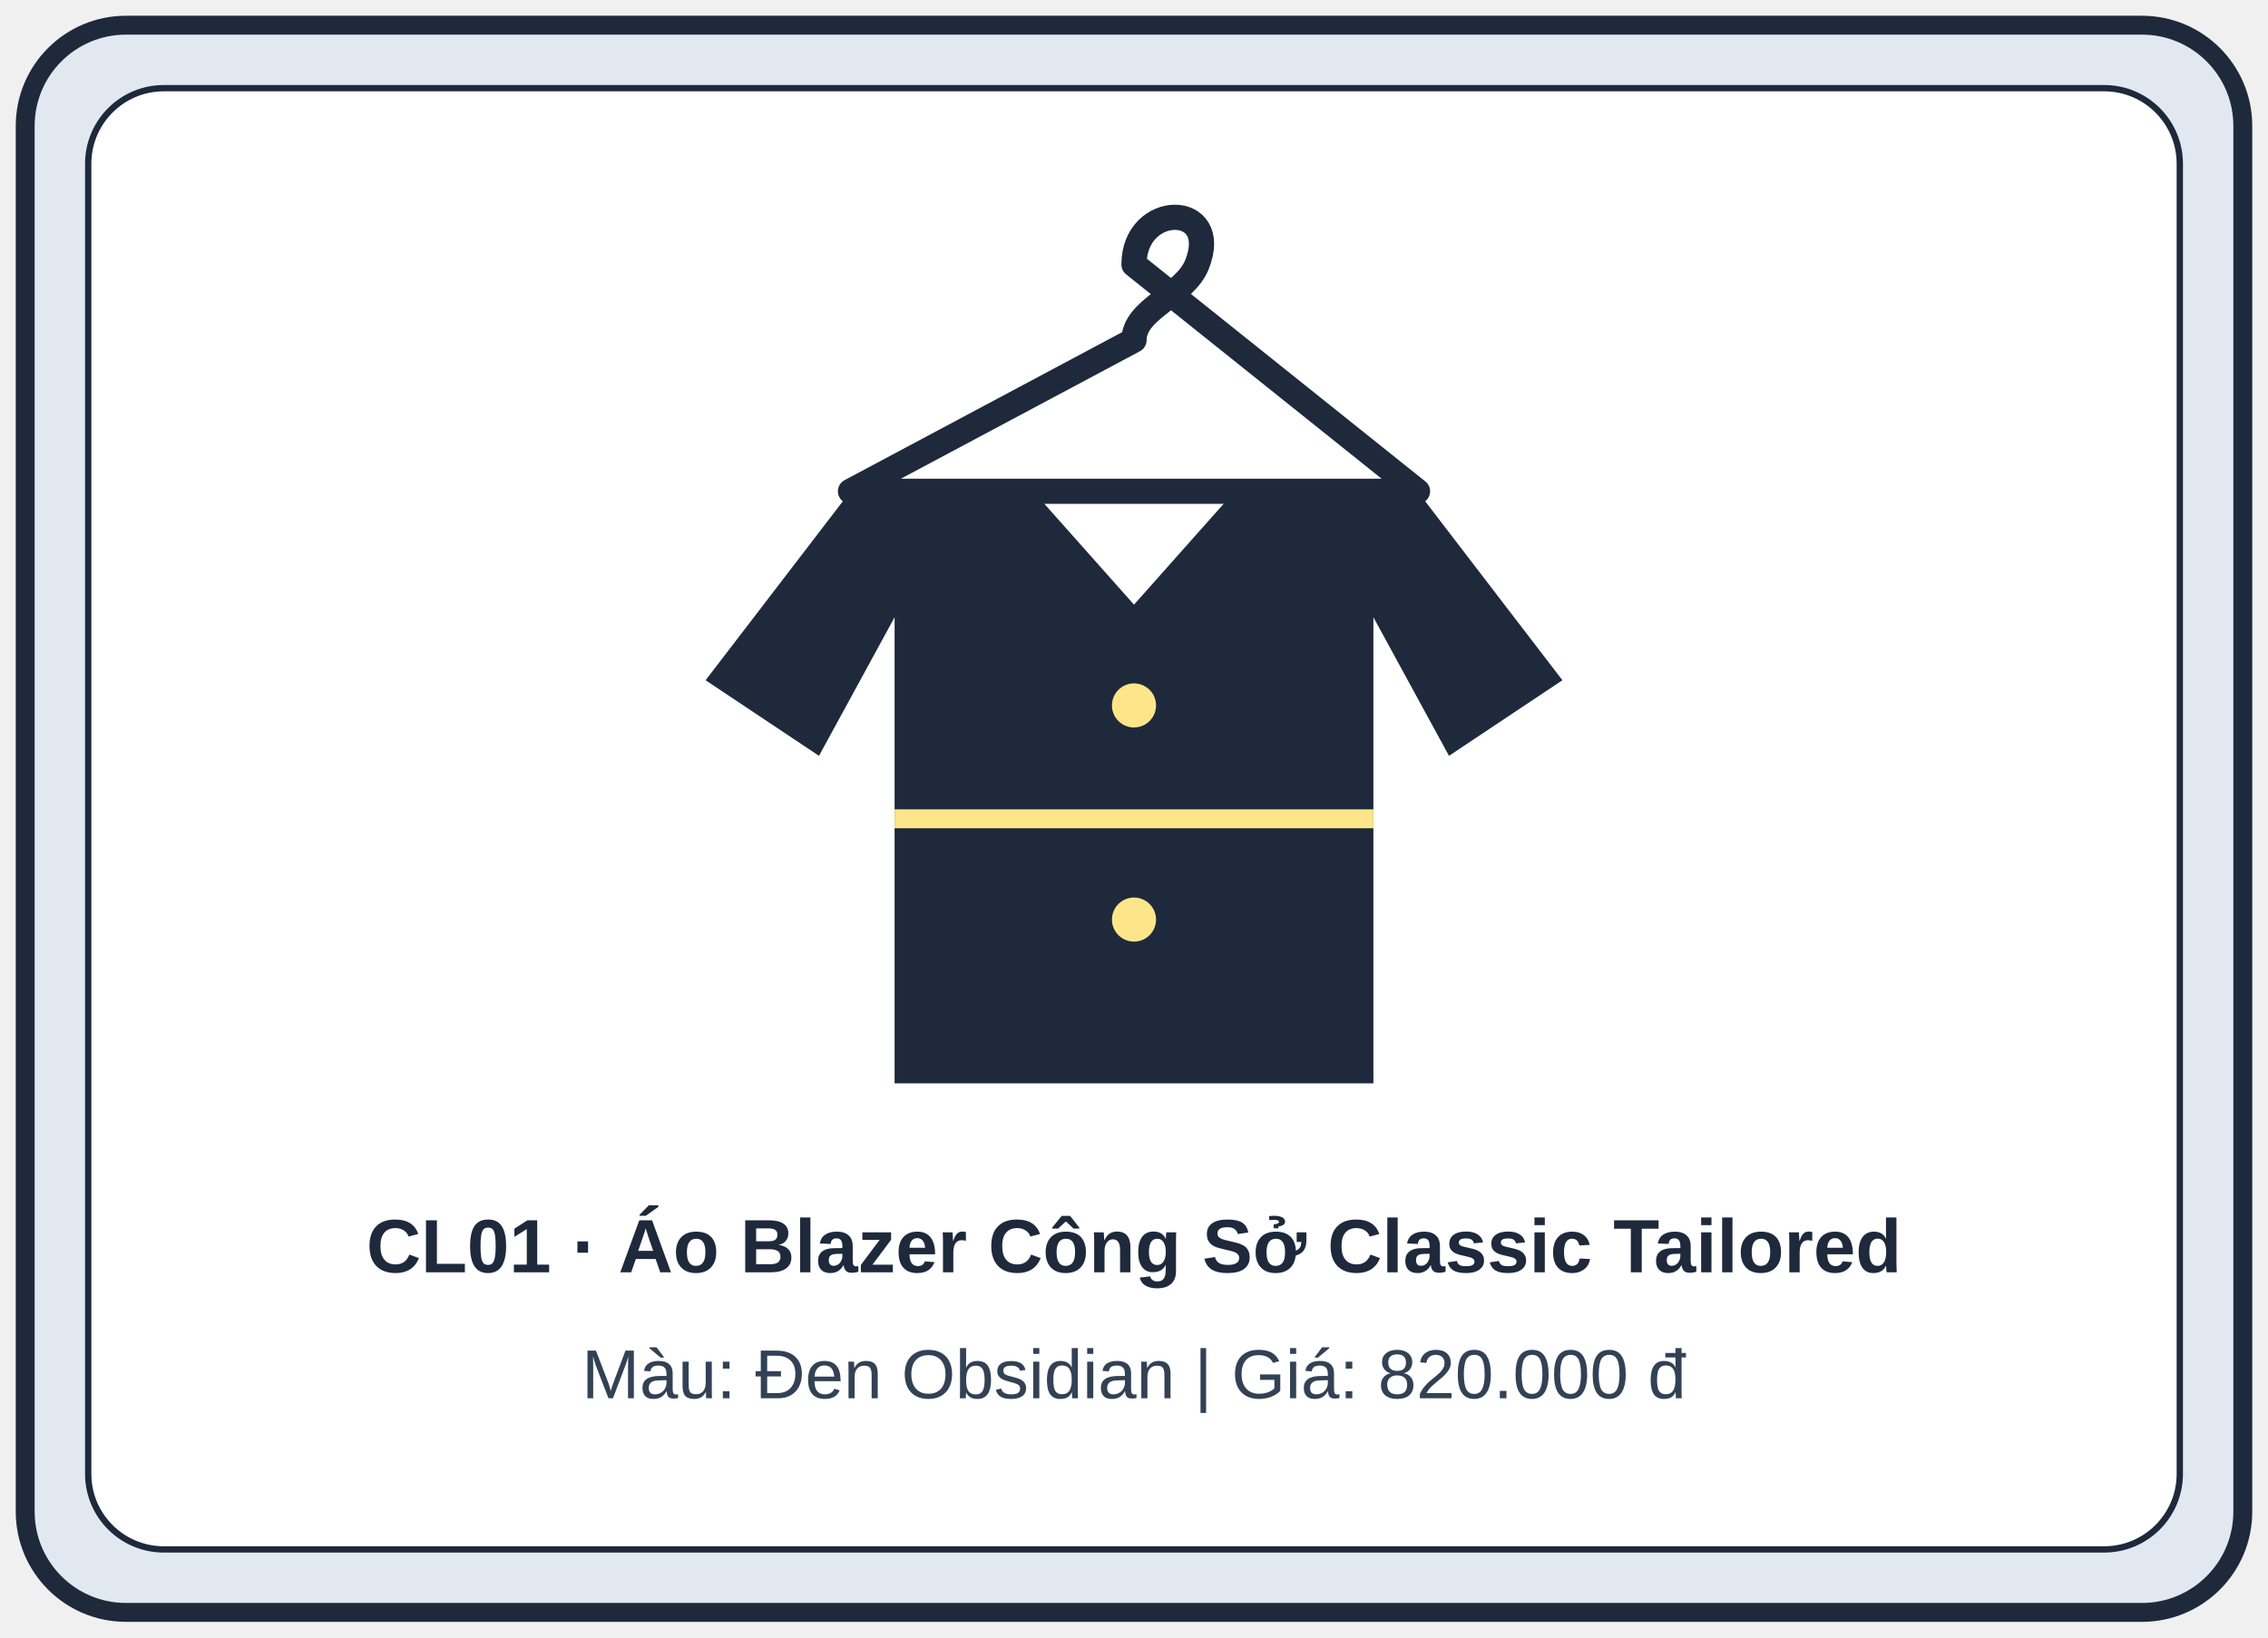
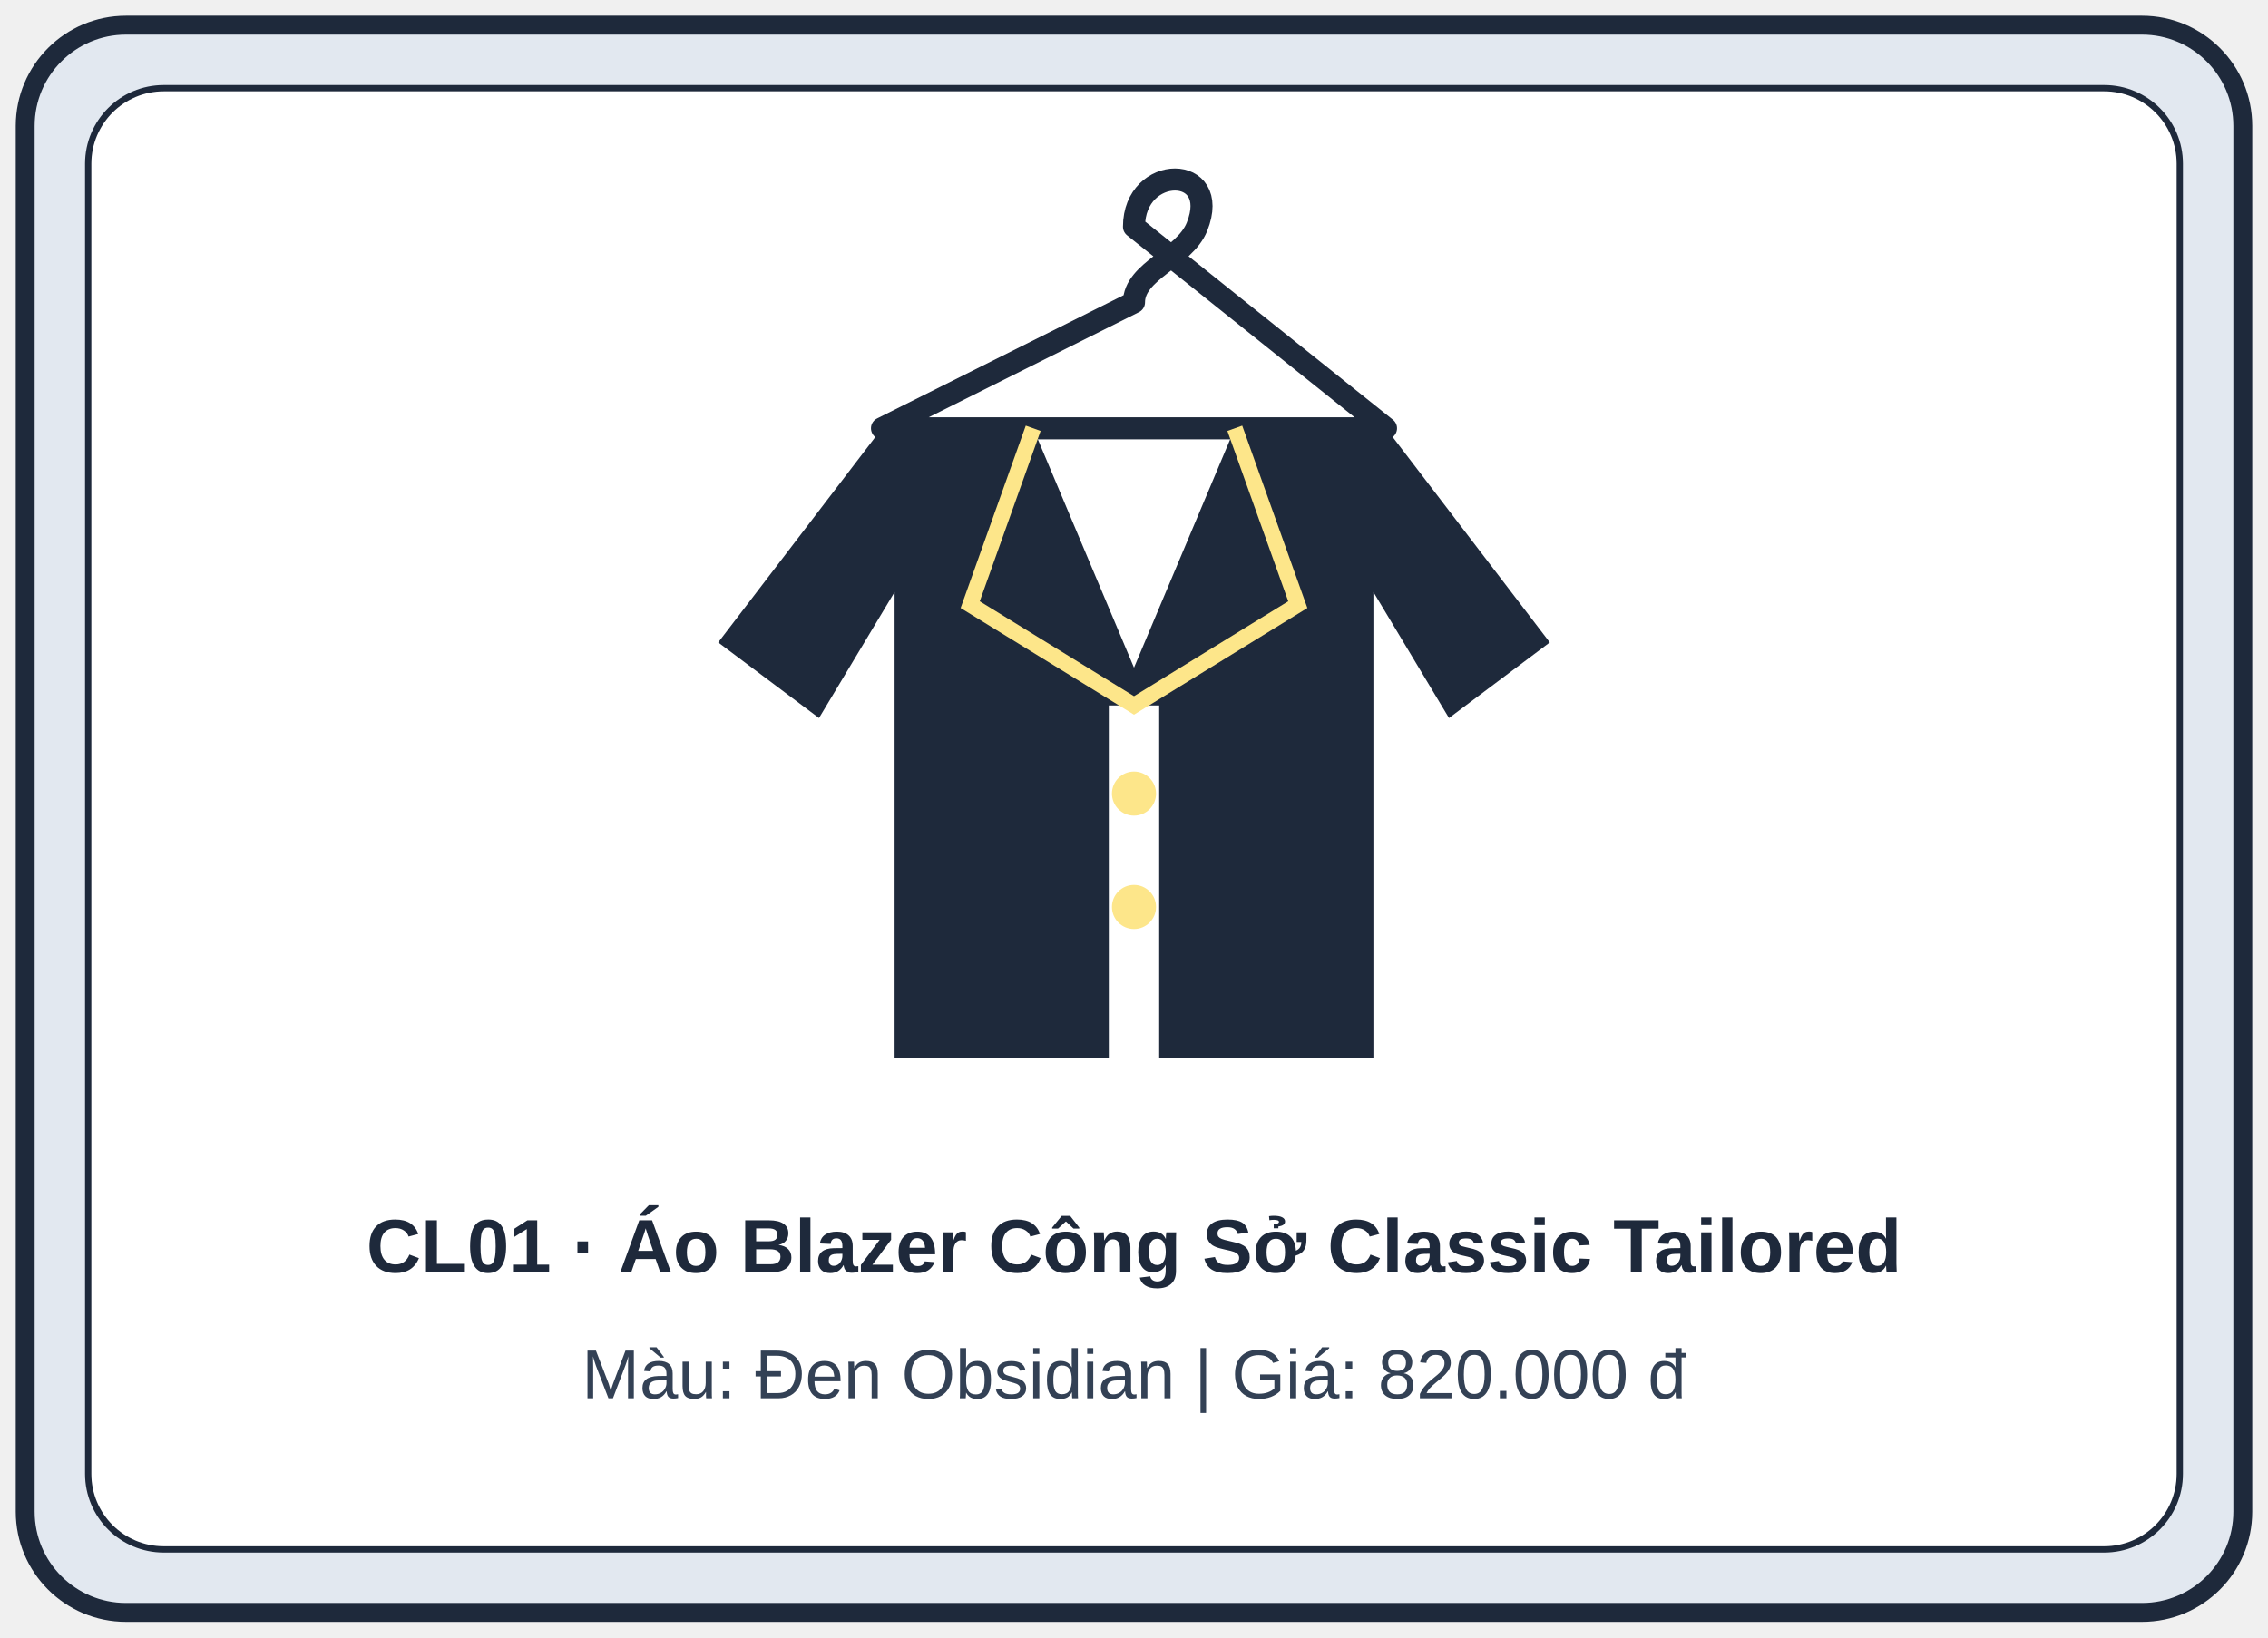
<svg xmlns="http://www.w3.org/2000/svg" width="360" height="260" viewBox="0 0 360 260">
  <rect x="4" y="4" width="352" height="252" rx="16" fill="#E2E8F0" stroke="#1E293B" stroke-width="3" />
  <rect x="14" y="14" width="332" height="232" rx="12" fill="#FFFFFF" stroke="#1E293B" stroke-width="1" />
-   <path d="M180 42 C180 32, 194 32, 190 42 C188 47, 180 49, 180 54 L135 78 L225 78 Z" fill="none" stroke="#1E293B" stroke-width="4" stroke-linecap="round" stroke-linejoin="round" />
-   <path d="M135 78 L112 108 L130 120 L142 98 L142 172 L218 172 L218 98 L230 120 L248 108 L225 78 L196 78 L180 96 L164 78 Z" fill="#1E293B" />
-   <line x1="142" y1="130" x2="218" y2="130" stroke="#FDE68A" stroke-width="3" />
-   <circle cx="180" cy="112" r="3.5" fill="#FDE68A" />
-   <circle cx="180" cy="146" r="3.5" fill="#FDE68A" />
+   <path d="M180 36 C180 26, 194 26, 190 36 C188 41, 180 43, 180 48 L140 68 L220 68 Z" fill="none" stroke="#1E293B" stroke-width="3.5" stroke-linecap="round" stroke-linejoin="round" />
+   <path d="M140 68 L114 102 L130 114 L142 94 L142 168 L176 168 L176 112 L184 112 L184 168 L218 168 L218 94 L230 114 L246 102 L220 68 L196 68 L180 106 L164 68 Z" fill="#1E293B" />
+   <polyline points="164,68 154,96 180,112 206,96 196,68" fill="none" stroke="#FDE68A" stroke-width="2.5" />
+   <circle cx="180" cy="126" r="3.5" fill="#FDE68A" />
+   <circle cx="180" cy="144" r="3.5" fill="#FDE68A" />
  <text x="180" y="202" text-anchor="middle" font-family="Arial, sans-serif" font-size="12" font-weight="bold" fill="#1E293B">CL01 · Áo Blazer Công Sở Classic Tailored</text>
  <text x="180" y="222" text-anchor="middle" font-family="Arial, sans-serif" font-size="11" fill="#334155">Màu: Đen Obsidian | Giá: 820.000 đ</text>
</svg>
